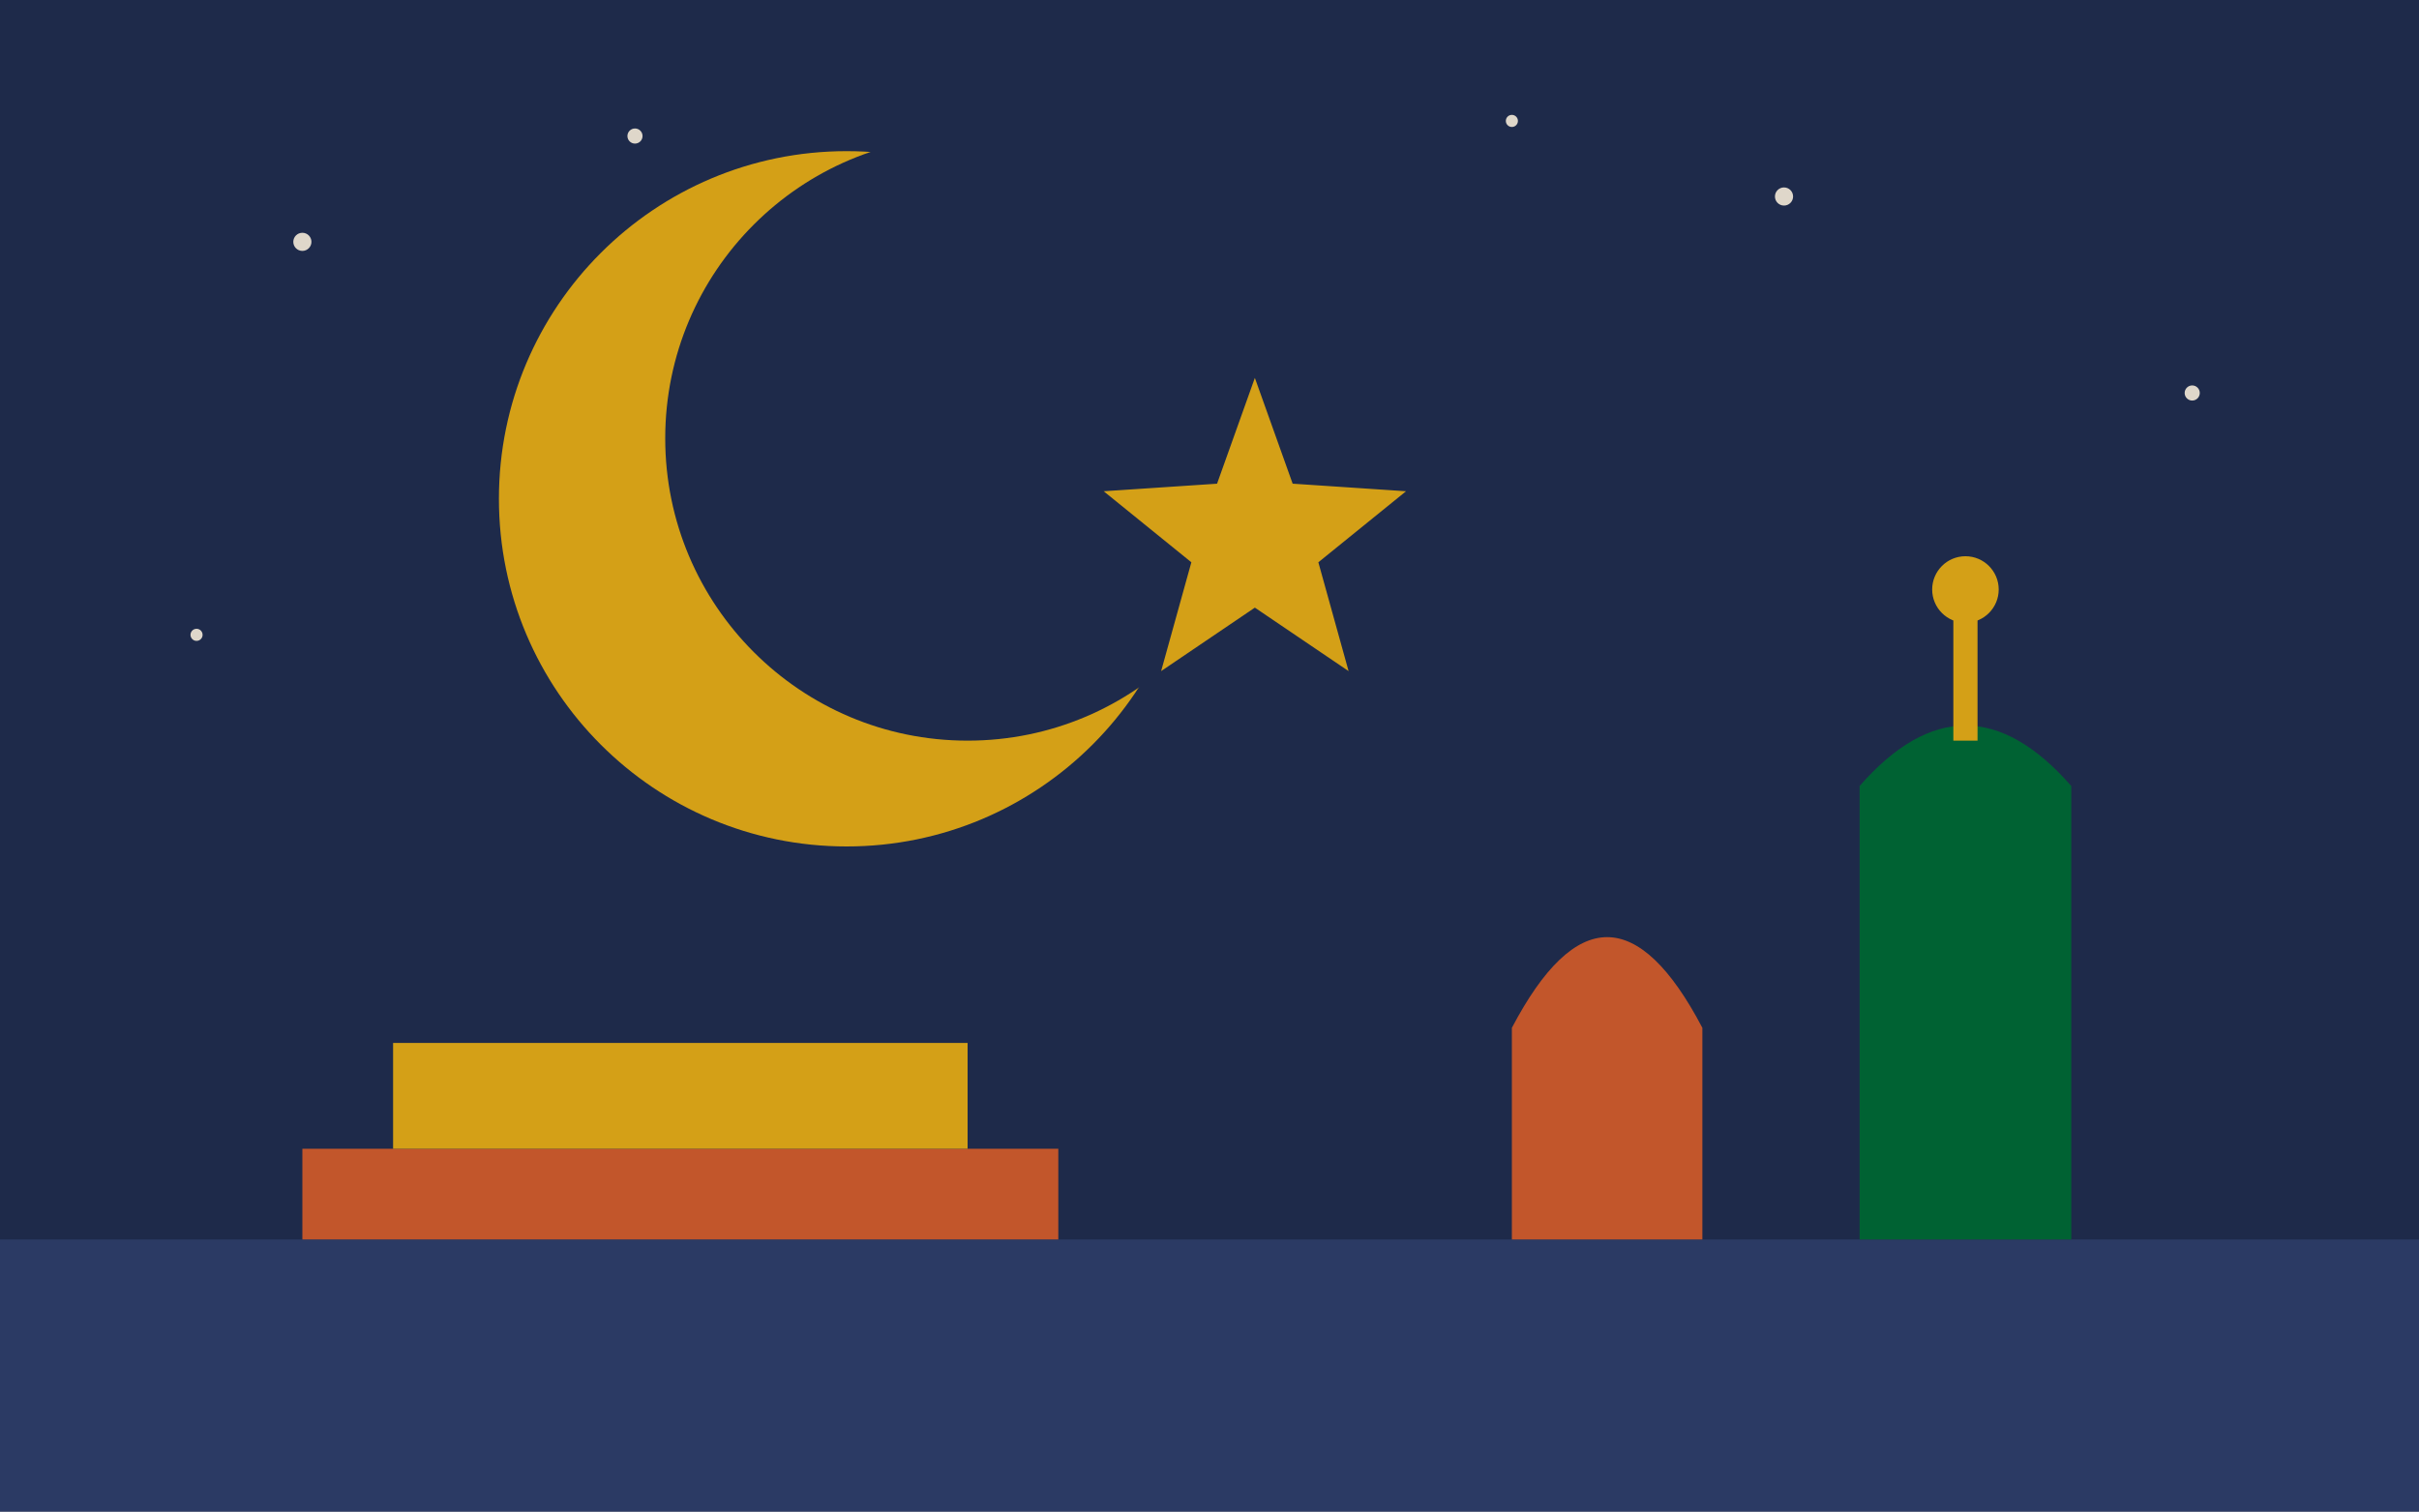
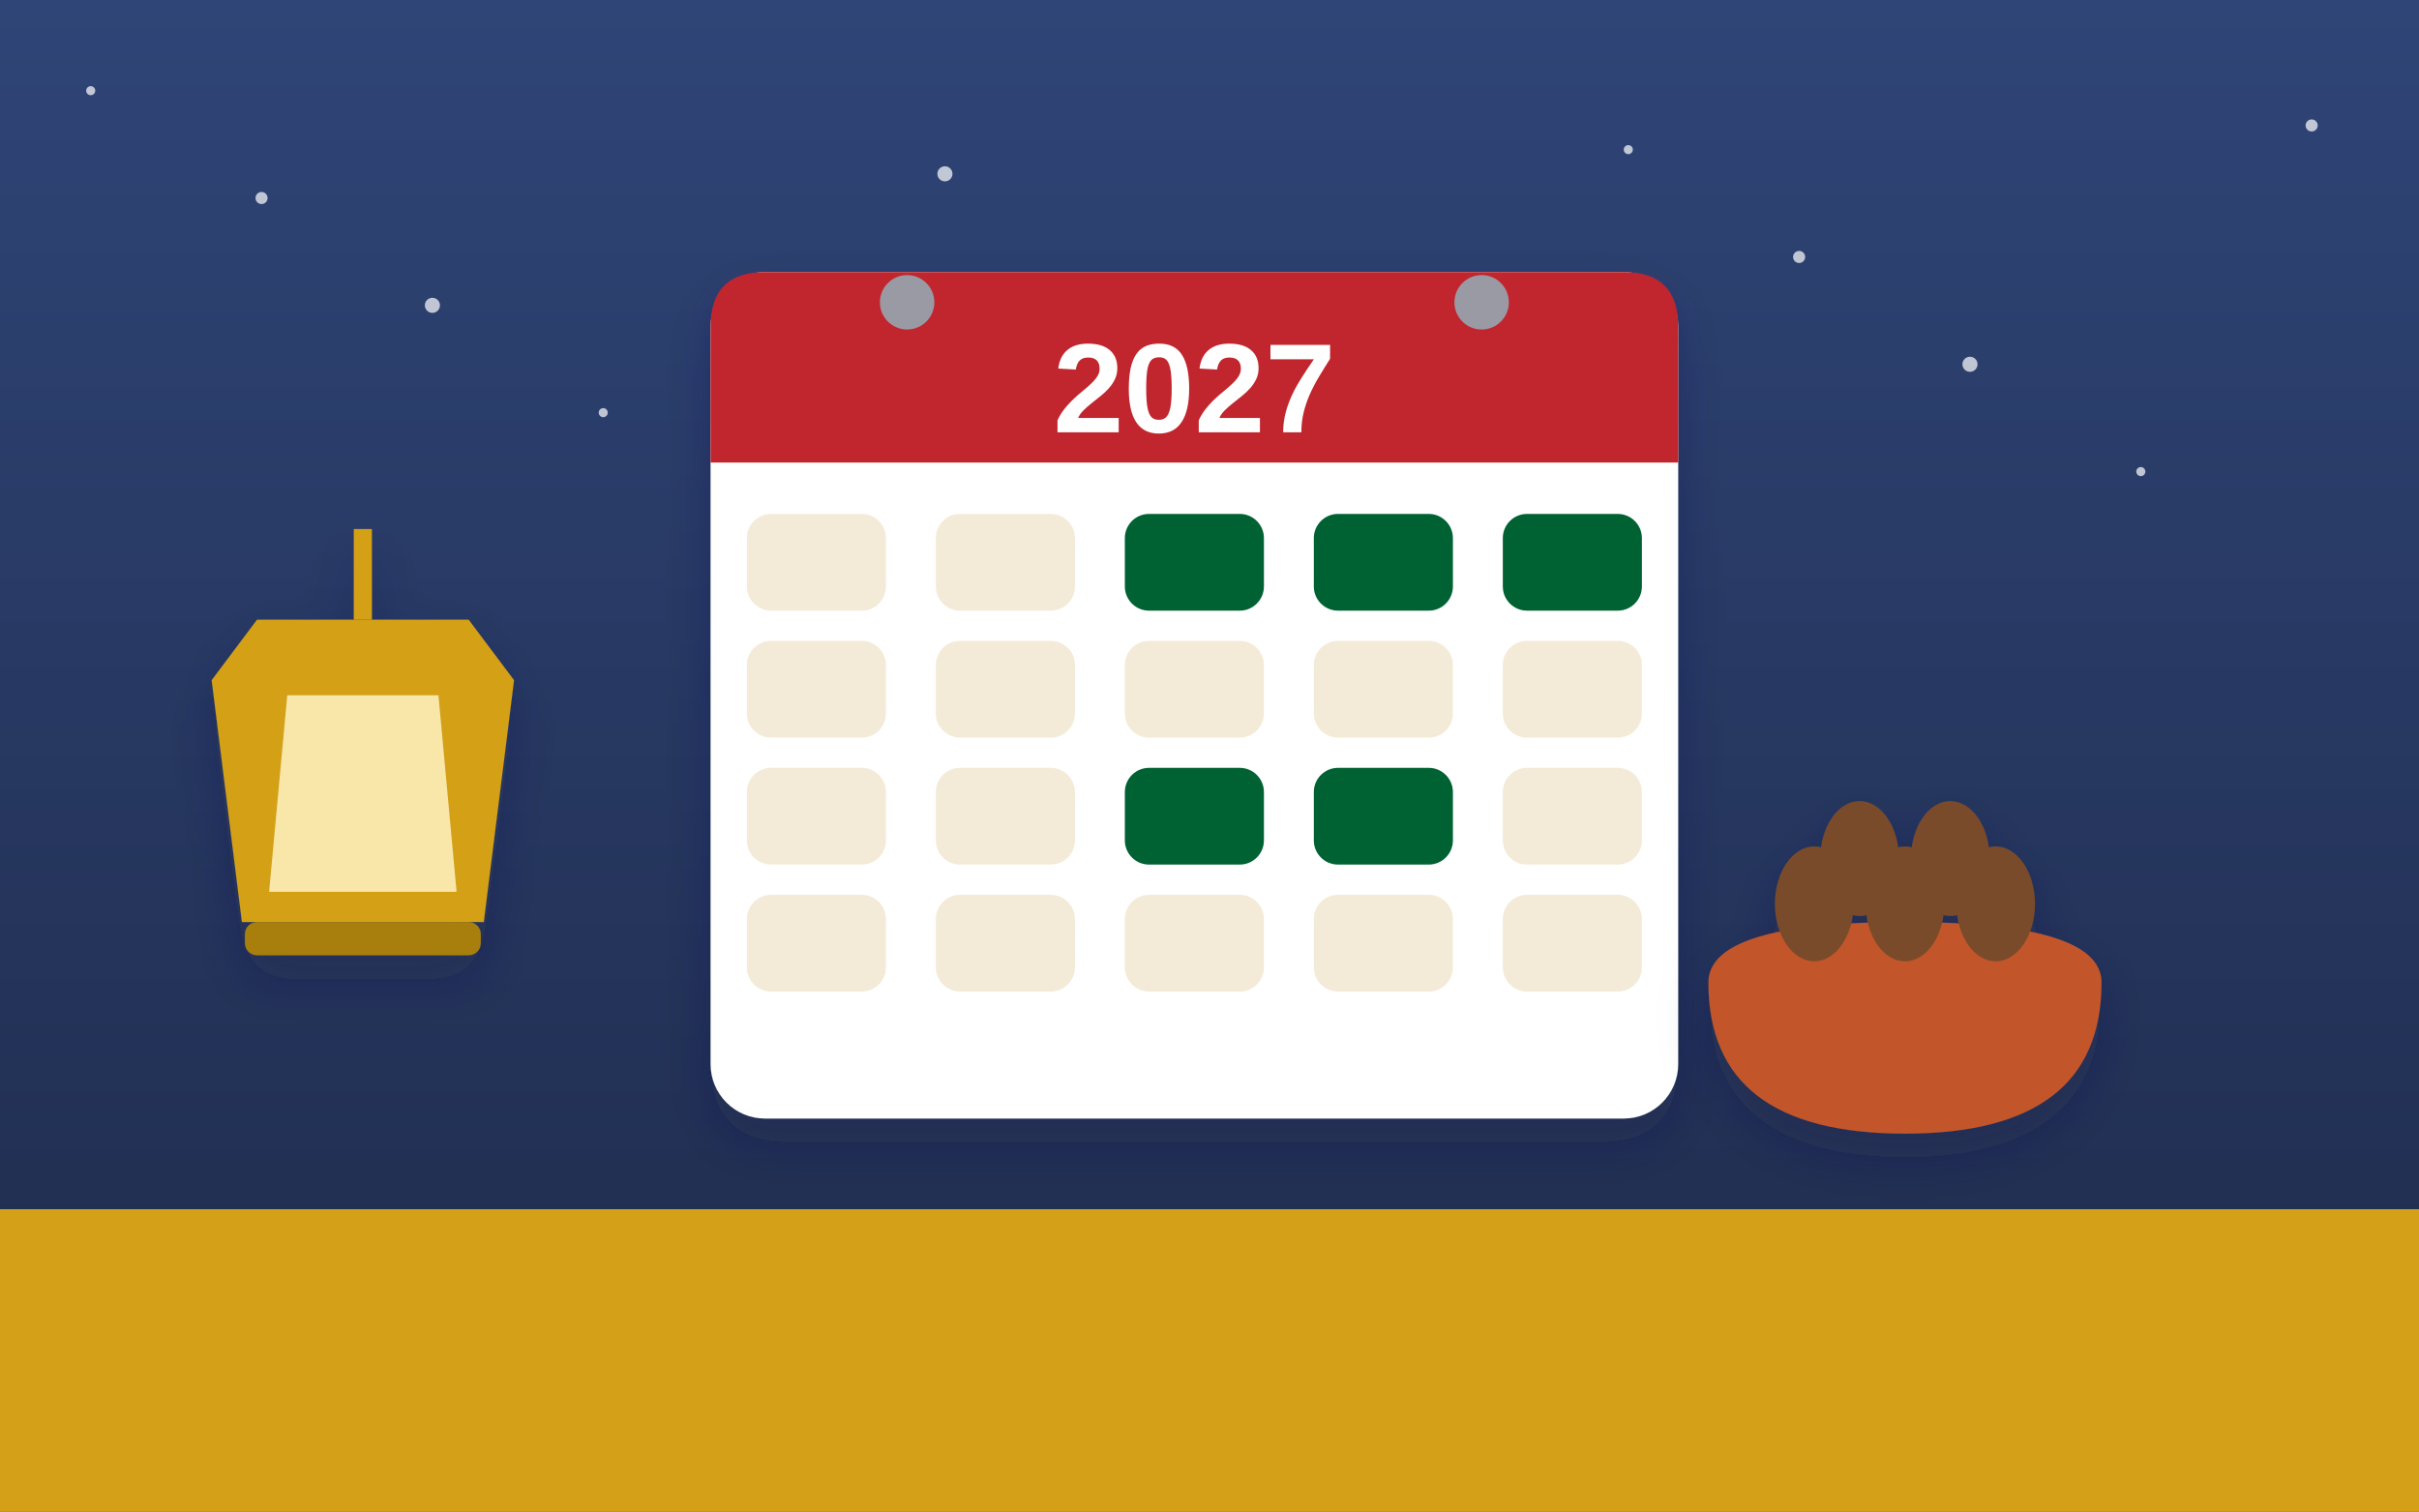
- <svg xmlns="http://www.w3.org/2000/svg" viewBox="0 0 1600 1000" width="1600" height="1000">
-   <rect width="1600" height="1000" fill="#1e2a4a" />
-   <g fill="#f4ead8" opacity=".9">
-     <circle cx="200" cy="160" r="6" />
-     <circle cx="420" cy="90" r="5" />
-     <circle cx="1180" cy="130" r="6" />
-     <circle cx="1450" cy="260" r="5" />
-     <circle cx="1000" cy="80" r="4" />
-     <circle cx="130" cy="420" r="4" />
+ <svg xmlns="http://www.w3.org/2000/svg" viewBox="0 0 1600 1000" role="img">
+   <defs>
+     <linearGradient id="bg" x1="0" y1="0" x2="0" y2="1">
+       <stop offset="0" stop-color="#2f4577" />
+       <stop offset="1" stop-color="#1e2a4a" />
+     </linearGradient>
+     <filter id="sh" x="-20%" y="-20%" width="140%" height="150%">
+       <feDropShadow dx="0" dy="16" stdDeviation="16" flood-color="#1e2a4a" flood-opacity=".28" />
+     </filter>
+   </defs>
+   <rect width="1600" height="1000" fill="url(#bg)" />
+   <rect y="800" width="1600" height="200" fill="#d4a017" />
+   <g fill="#fff" opacity=".7">
+     <circle cx="60" cy="60" r="3" />
+     <circle cx="173" cy="131" r="4" />
+     <circle cx="286" cy="202" r="5" />
+     <circle cx="399" cy="273" r="3" />
+     <circle cx="512" cy="344" r="4" />
+     <circle cx="625" cy="115" r="5" />
+     <circle cx="738" cy="186" r="3" />
+     <circle cx="851" cy="257" r="4" />
+     <circle cx="964" cy="328" r="5" />
+     <circle cx="1077" cy="99" r="3" />
+     <circle cx="1190" cy="170" r="4" />
+     <circle cx="1303" cy="241" r="5" />
+     <circle cx="1416" cy="312" r="3" />
+     <circle cx="1529" cy="83" r="4" />
  </g>
-   <circle cx="560" cy="330" r="230" fill="#d4a017" />
-   <circle cx="640" cy="290" r="200" fill="#1e2a4a" />
-   <path d="M830 250 l25 70 75 5 -58 47 20 72 -62 -42 -62 42 20 -72 -58 -47 75 -5z" fill="#d4a017" />
-   <path d="M0 820 H1600 V1000 H0Z" fill="#2b3a64" />
-   <path d="M1230 820 V520 Q1300 440 1370 520 V820Z" fill="#006233" />
-   <rect x="1292" y="400" width="16" height="90" fill="#d4a017" />
-   <circle cx="1300" cy="390" r="22" fill="#d4a017" />
-   <path d="M1000 820 V680 Q1063 560 1126 680 V820Z" fill="#c2562b" />
-   <rect x="200" y="760" width="500" height="60" fill="#c2562b" />
-   <path d="M260 760 V690 H640 V760Z" fill="#d4a017" />
+   <g filter="url(#sh)" transform="translate(470 180)">
+     <rect width="640" height="560" rx="36" fill="#fff" />
+     <path d="M0 36 q0 -36 36 -36 h568 q36 0 36 36 v90 h-640z" fill="#c1272d" />
+     <circle cx="130" cy="20" r="18" fill="#9a9aa5" />
+     <circle cx="510" cy="20" r="18" fill="#9a9aa5" />
+     <rect x="24" y="160" width="92" height="64" rx="16" fill="#f4ead8" />
+     <rect x="149" y="160" width="92" height="64" rx="16" fill="#f4ead8" />
+     <rect x="274" y="160" width="92" height="64" rx="16" fill="#006233" />
+     <rect x="399" y="160" width="92" height="64" rx="16" fill="#006233" />
+     <rect x="524" y="160" width="92" height="64" rx="16" fill="#006233" />
+     <rect x="24" y="244" width="92" height="64" rx="16" fill="#f4ead8" />
+     <rect x="149" y="244" width="92" height="64" rx="16" fill="#f4ead8" />
+     <rect x="274" y="244" width="92" height="64" rx="16" fill="#f4ead8" />
+     <rect x="399" y="244" width="92" height="64" rx="16" fill="#f4ead8" />
+     <rect x="524" y="244" width="92" height="64" rx="16" fill="#f4ead8" />
+     <rect x="24" y="328" width="92" height="64" rx="16" fill="#f4ead8" />
+     <rect x="149" y="328" width="92" height="64" rx="16" fill="#f4ead8" />
+     <rect x="274" y="328" width="92" height="64" rx="16" fill="#006233" />
+     <rect x="399" y="328" width="92" height="64" rx="16" fill="#006233" />
+     <rect x="524" y="328" width="92" height="64" rx="16" fill="#f4ead8" />
+     <rect x="24" y="412" width="92" height="64" rx="16" fill="#f4ead8" />
+     <rect x="149" y="412" width="92" height="64" rx="16" fill="#f4ead8" />
+     <rect x="274" y="412" width="92" height="64" rx="16" fill="#f4ead8" />
+     <rect x="399" y="412" width="92" height="64" rx="16" fill="#f4ead8" />
+     <rect x="524" y="412" width="92" height="64" rx="16" fill="#f4ead8" />
+     <text x="320" y="106" text-anchor="middle" font-size="84" font-weight="700" fill="#fff" font-family="Arial,sans-serif">2027</text>
+   </g>
+   <g transform="translate(240 520)" filter="url(#sh)">
+     <rect x="-6" y="-170" width="12" height="60" fill="#d4a017" />
+     <path d="M-70 -110 h140 l30 40 l-20 160 h-160 l-20 -160z" fill="#d4a017" />
+     <path d="M-50 -60 h100 l12 130 h-124z" fill="#fff3c4" opacity=".85" />
+     <rect x="-78" y="90" width="156" height="22" rx="8" fill="#a87f0c" />
+   </g>
+   <g transform="translate(1260 650)" filter="url(#sh)">
+     <path d="M-130 0 q0 -40 130 -40 q130 0 130 40 q0 100 -130 100 q-130 0 -130 -100z" fill="#c2562b" />
+     <ellipse cx="-60" cy="-52" rx="26" ry="38" fill="#7a4b2a" />
+     <ellipse cx="0" cy="-52" rx="26" ry="38" fill="#7a4b2a" />
+     <ellipse cx="60" cy="-52" rx="26" ry="38" fill="#7a4b2a" />
+     <ellipse cx="-30" cy="-82" rx="26" ry="38" fill="#7a4b2a" />
+     <ellipse cx="30" cy="-82" rx="26" ry="38" fill="#7a4b2a" />
+   </g>
</svg>
